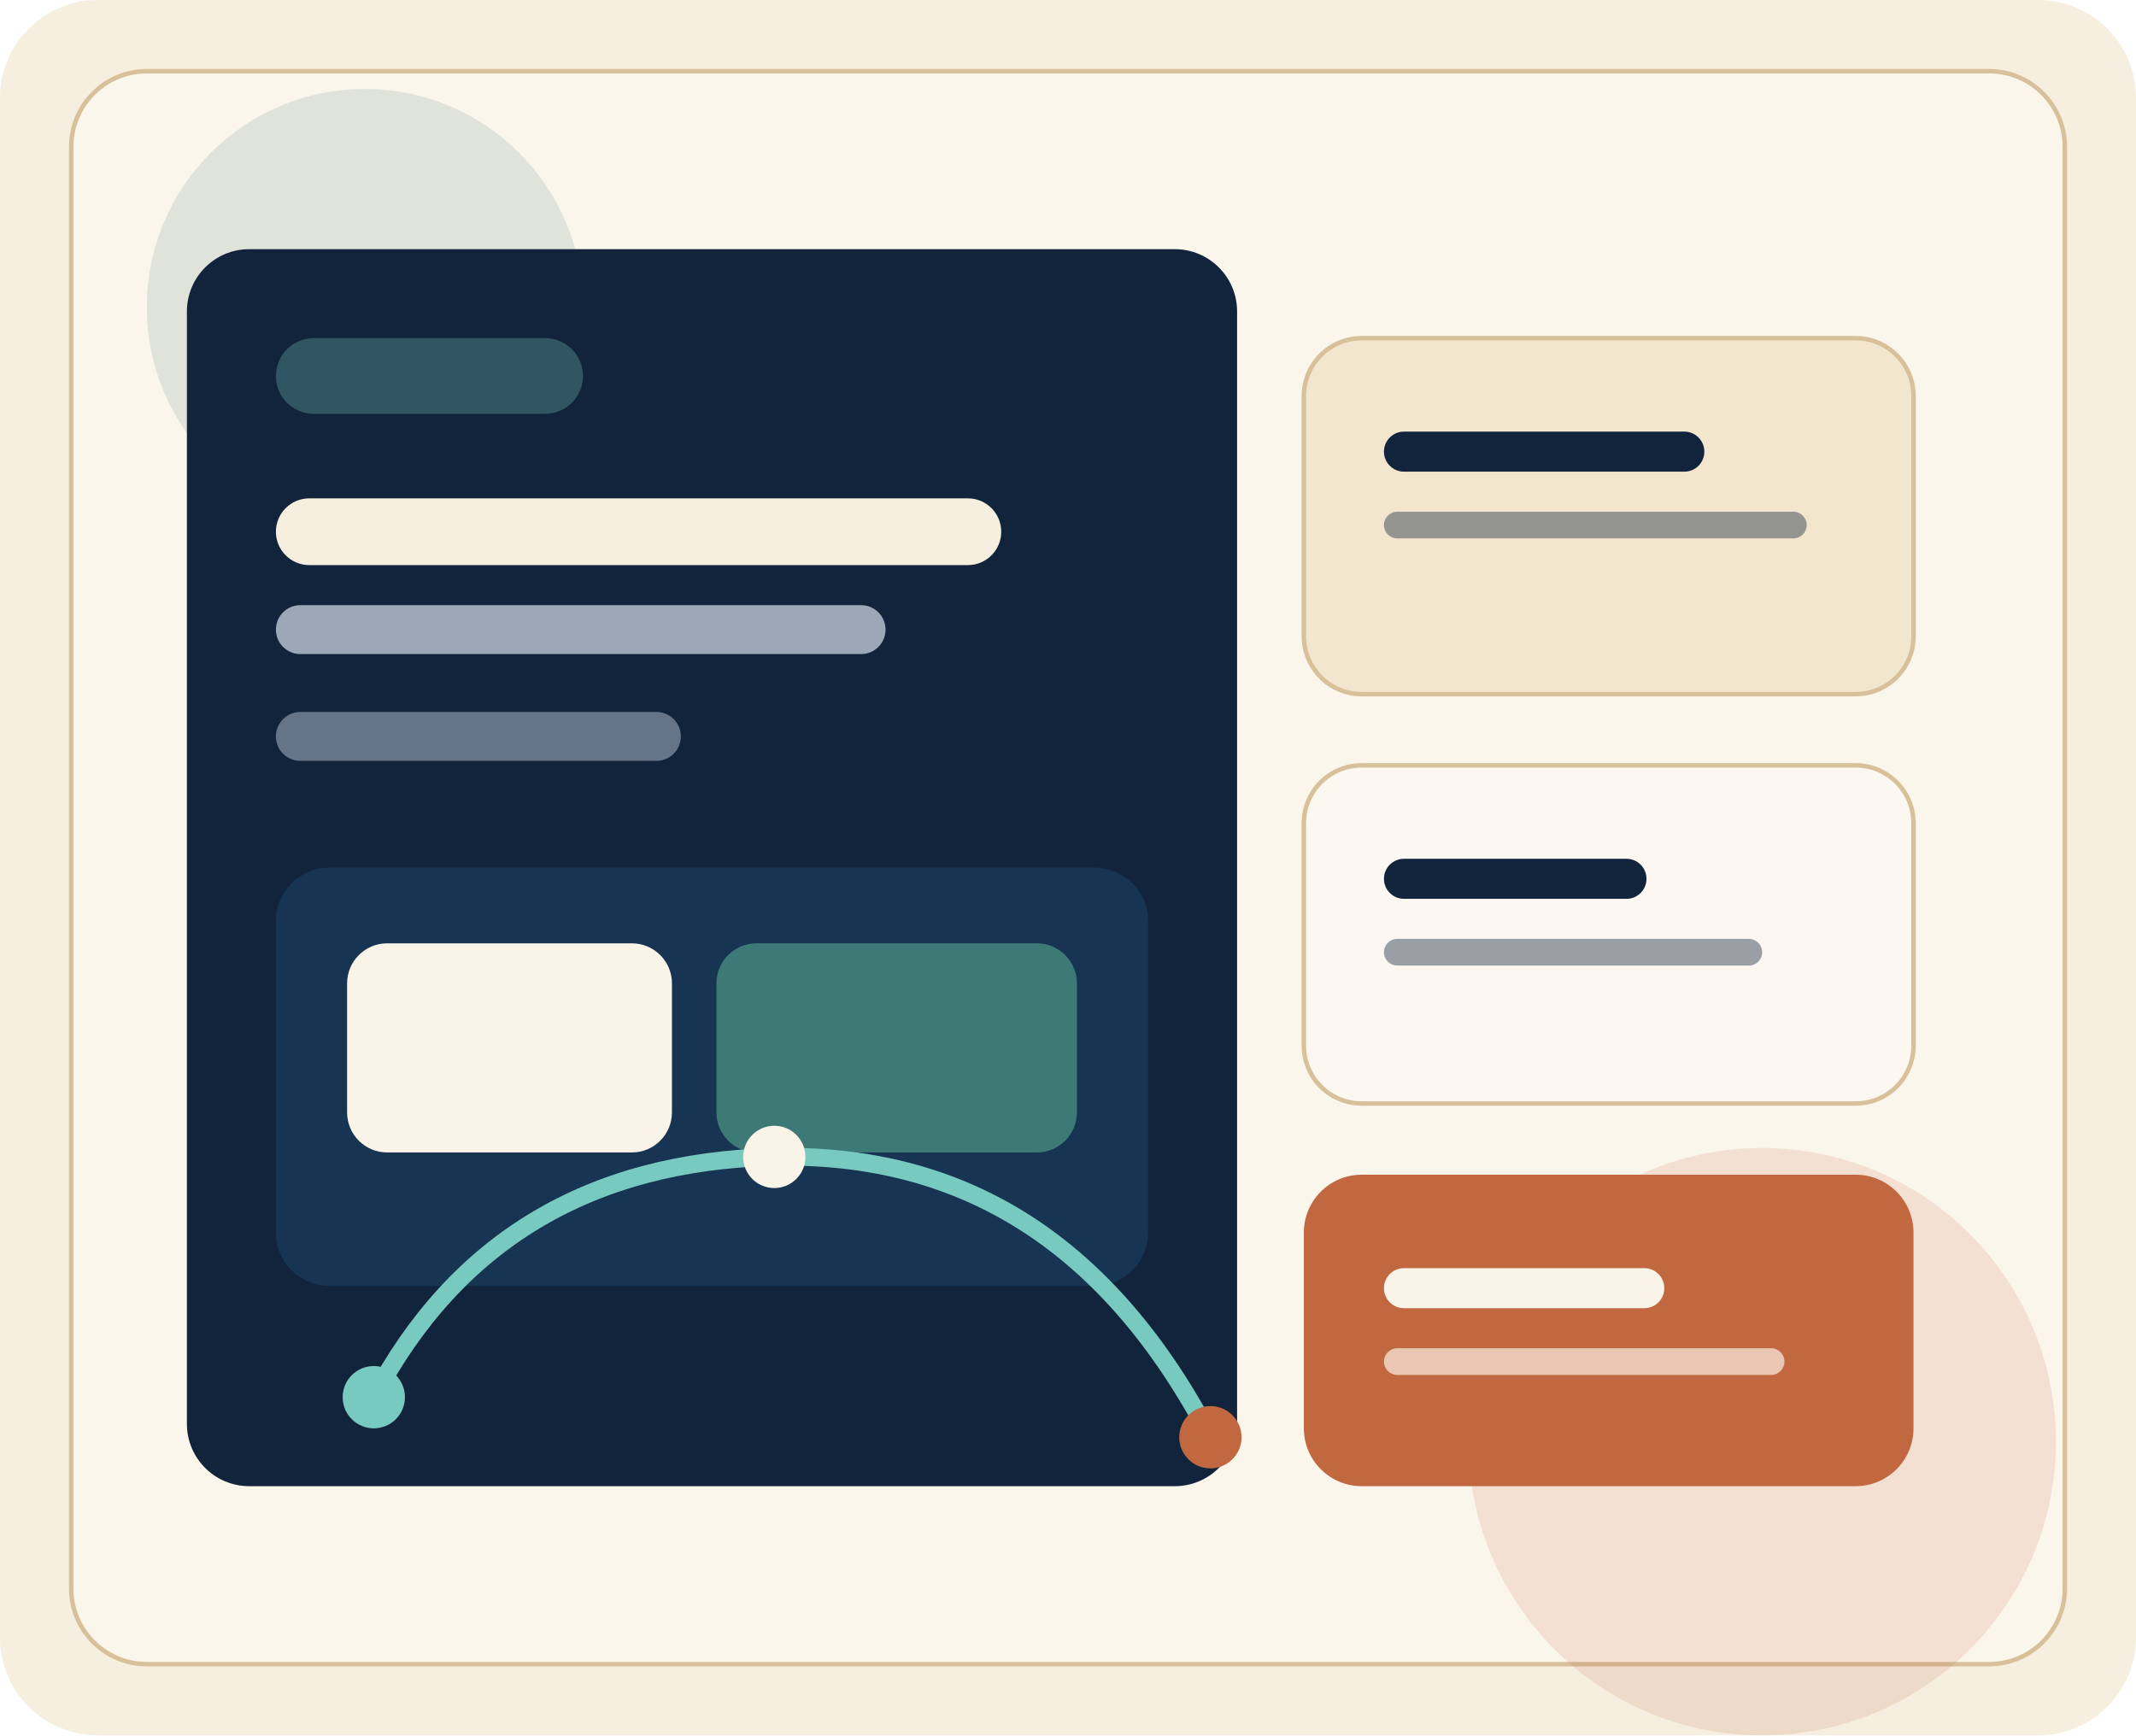
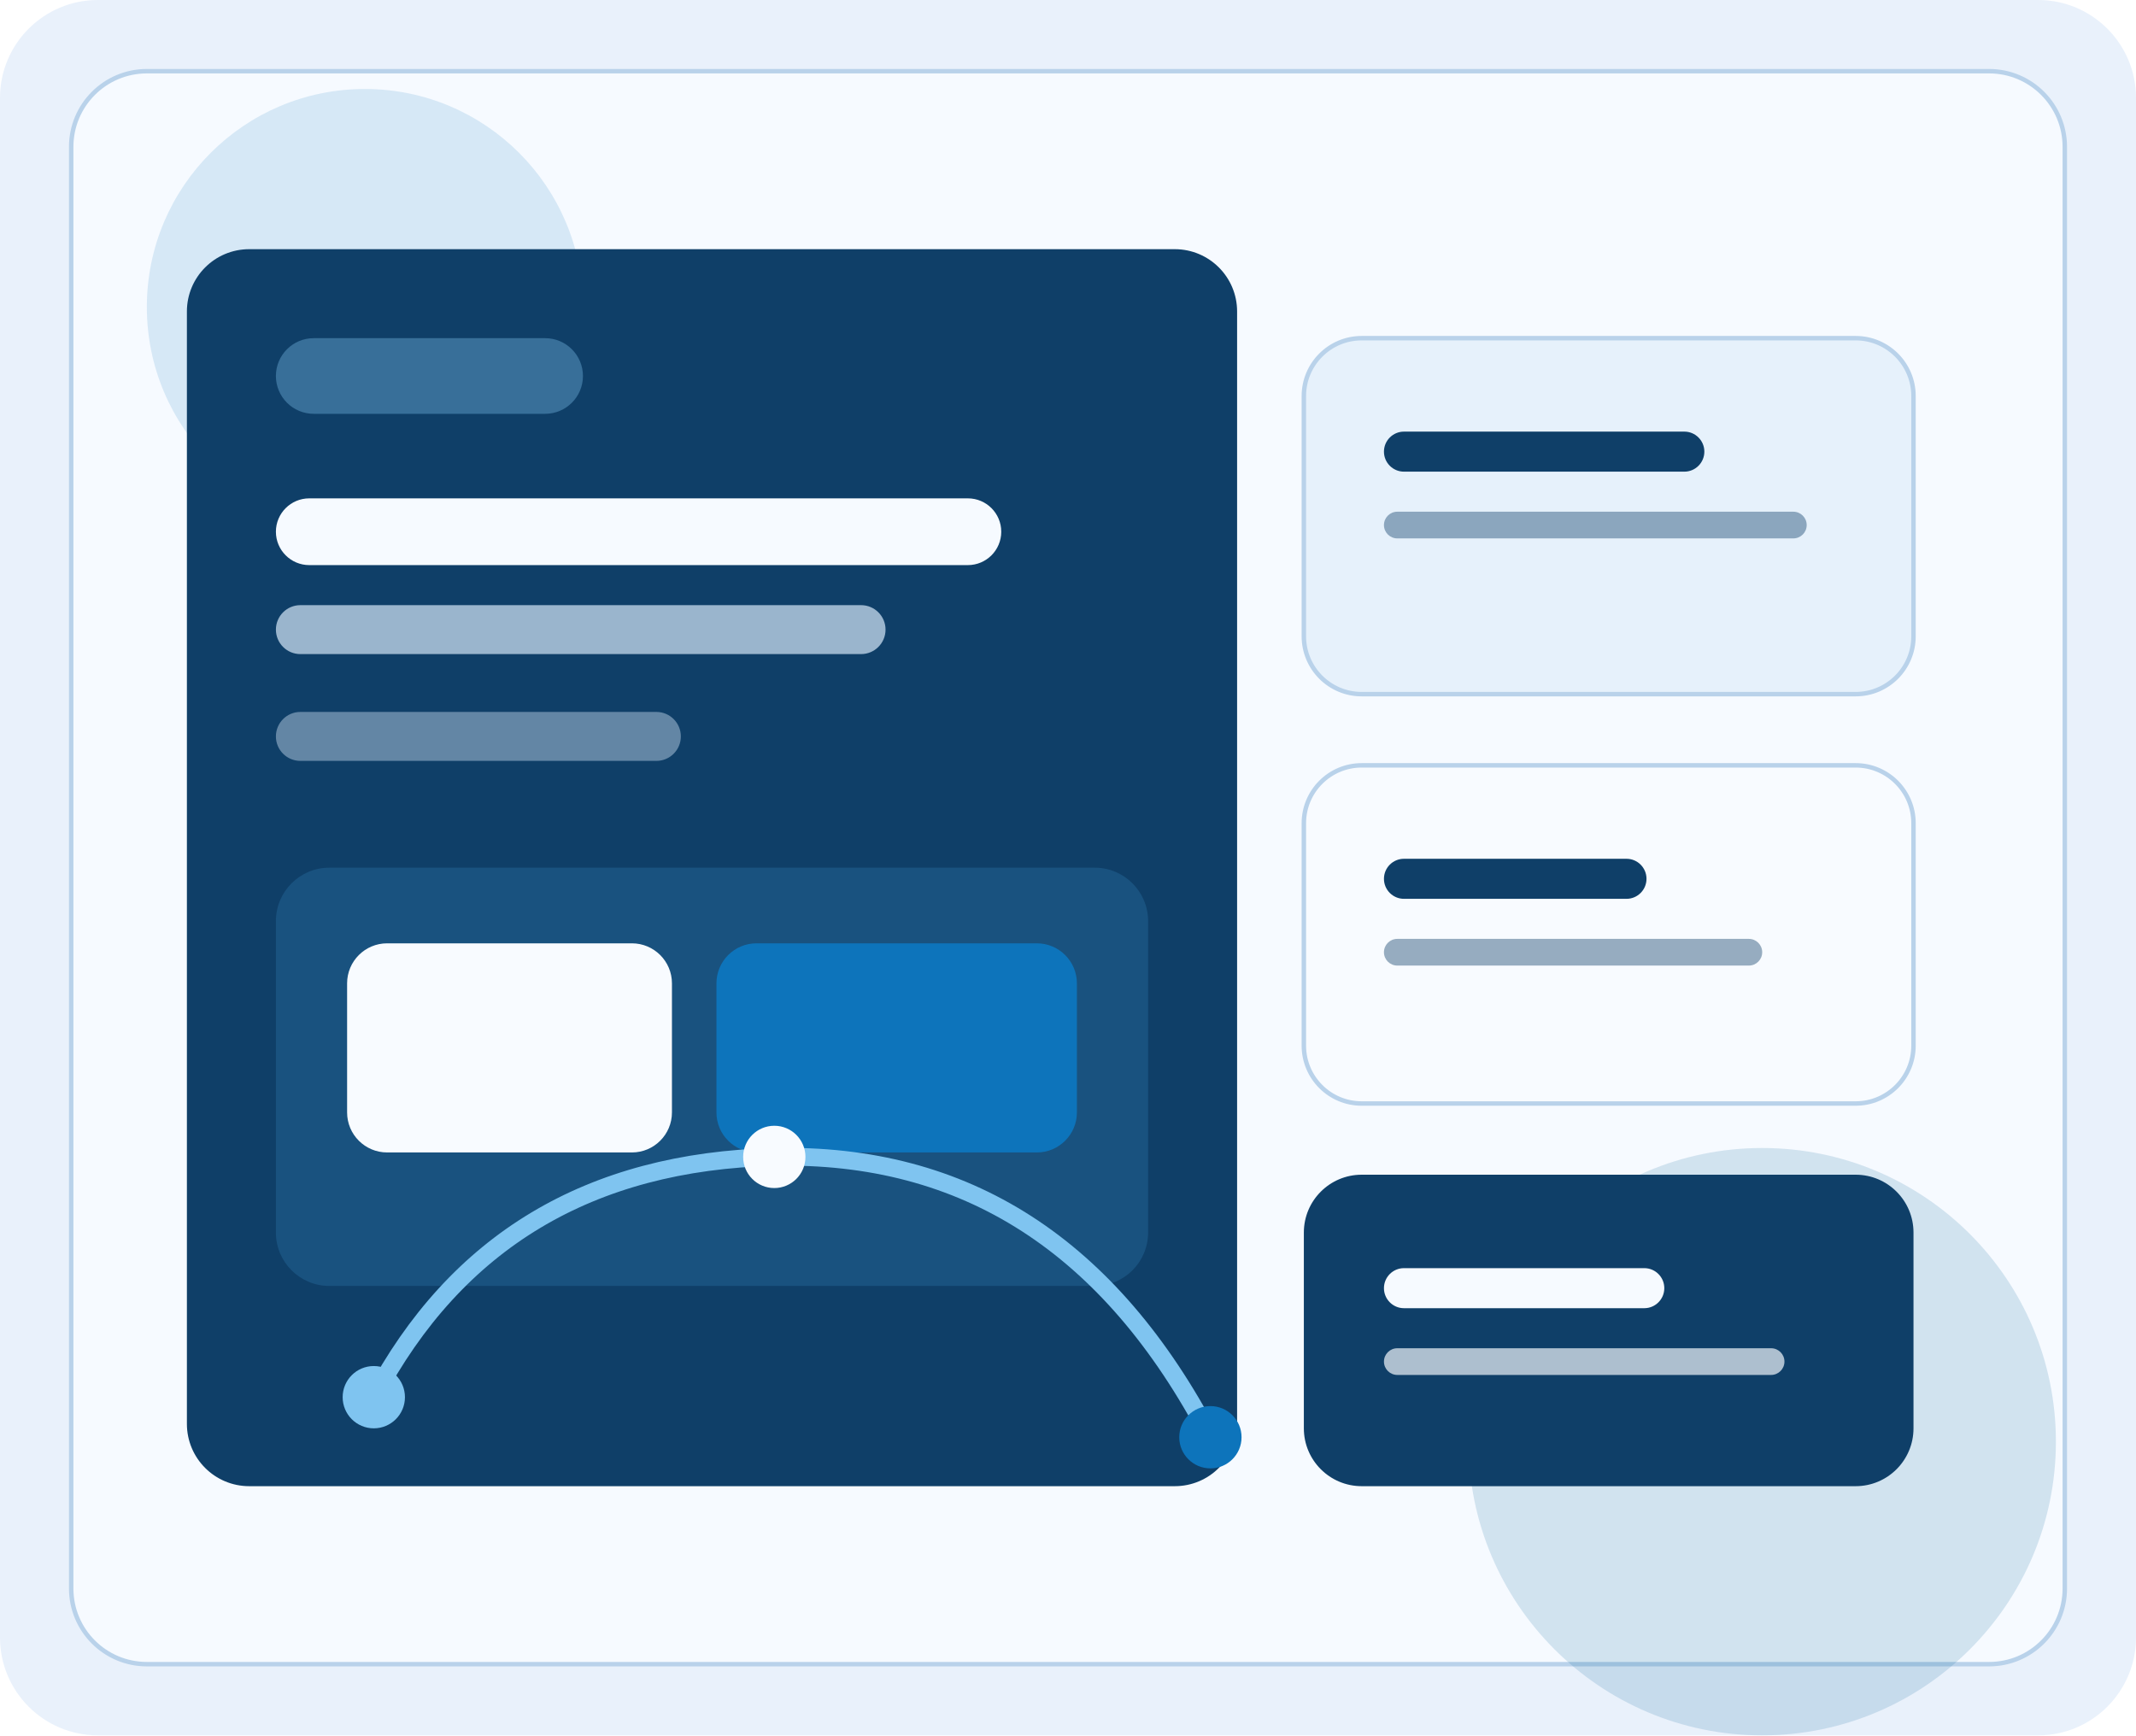
<svg xmlns="http://www.w3.org/2000/svg" viewBox="0 0 960 780" fill="none">
-   <rect width="960" height="780" rx="44" fill="#F6EEDF" />
-   <rect x="32" y="32" width="896" height="716" rx="34" fill="#FBF6EC" stroke="#D7C09A" stroke-width="2" />
-   <circle cx="164" cy="138" r="98" fill="#2F6A67" opacity=".14" />
-   <circle cx="792" cy="648" r="132" fill="#C26840" opacity=".15" />
-   <rect x="84" y="112" width="472" height="556" rx="28" fill="#11243C" />
-   <rect x="124" y="152" width="138" height="34" rx="17" fill="#78C9C0" opacity=".3" />
-   <rect x="124" y="224" width="326" height="30" rx="15" fill="#F6EEDF" />
-   <rect x="124" y="272" width="274" height="22" rx="11" fill="#D0DBE6" opacity=".72" />
-   <rect x="124" y="320" width="182" height="22" rx="11" fill="#D0DBE6" opacity=".44" />
-   <rect x="124" y="390" width="392" height="188" rx="24" fill="#173452" />
-   <rect x="156" y="424" width="146" height="94" rx="18" fill="#FAF4E8" />
-   <rect x="322" y="424" width="162" height="94" rx="18" fill="#3D7A76" />
-   <rect x="586" y="152" width="274" height="160" rx="26" fill="#F3E6CF" stroke="#D7C09A" stroke-width="2" />
-   <rect x="586" y="344" width="274" height="152" rx="26" fill="#FCF8F1" stroke="#D7C09A" stroke-width="2" />
-   <rect x="586" y="528" width="274" height="140" rx="26" fill="#C26840" />
-   <rect x="622" y="194" width="144" height="18" rx="9" fill="#11243C" />
-   <rect x="622" y="230" width="190" height="12" rx="6" fill="#11243C" opacity=".42" />
-   <rect x="622" y="386" width="118" height="18" rx="9" fill="#11243C" />
-   <rect x="622" y="422" width="170" height="12" rx="6" fill="#11243C" opacity=".42" />
-   <rect x="622" y="570" width="126" height="18" rx="9" fill="#FAF4E8" />
-   <rect x="622" y="606" width="180" height="12" rx="6" fill="#FAF4E8" opacity=".68" />
-   <path d="M168 628C205 558 265 522 348 520C434 518 499 560 544 646" stroke="#78C9C0" stroke-width="8" stroke-linecap="round" />
-   <circle cx="168" cy="628" r="14" fill="#78C9C0" />
-   <circle cx="348" cy="520" r="14" fill="#FAF4E8" />
-   <circle cx="544" cy="646" r="14" fill="#C26840" />
+   <rect width="960" height="780" rx="44" fill="#E9F1FB" />
+   <rect x="32" y="32" width="896" height="716" rx="34" fill="#F6FAFF" stroke="#B9D2EA" stroke-width="2" />
+   <circle cx="164" cy="138" r="98" fill="#0D74BB" opacity=".14" />
+   <circle cx="792" cy="648" r="132" fill="#005B96" opacity=".15" />
+   <rect x="84" y="112" width="472" height="556" rx="28" fill="#0F3F68" />
+   <rect x="124" y="152" width="138" height="34" rx="17" fill="#7FC4F0" opacity=".36" />
+   <rect x="124" y="224" width="326" height="30" rx="15" fill="#F6FAFF" />
+   <rect x="124" y="272" width="274" height="22" rx="11" fill="#D0E2F4" opacity=".72" />
+   <rect x="124" y="320" width="182" height="22" rx="11" fill="#D0E2F4" opacity=".44" />
+   <rect x="124" y="390" width="392" height="188" rx="24" fill="#19527F" />
+   <rect x="156" y="424" width="146" height="94" rx="18" fill="#F8FBFF" />
+   <rect x="322" y="424" width="162" height="94" rx="18" fill="#0D74BB" />
+   <rect x="586" y="152" width="274" height="160" rx="26" fill="#E6F1FB" stroke="#B9D2EA" stroke-width="2" />
+   <rect x="586" y="344" width="274" height="152" rx="26" fill="#F8FBFF" stroke="#B9D2EA" stroke-width="2" />
+   <rect x="586" y="528" width="274" height="140" rx="26" fill="#0F3F68" />
+   <rect x="622" y="194" width="144" height="18" rx="9" fill="#0F3F68" />
+   <rect x="622" y="230" width="190" height="12" rx="6" fill="#0F3F68" opacity=".42" />
+   <rect x="622" y="386" width="118" height="18" rx="9" fill="#0F3F68" />
+   <rect x="622" y="422" width="170" height="12" rx="6" fill="#0F3F68" opacity=".42" />
+   <rect x="622" y="570" width="126" height="18" rx="9" fill="#F6FAFF" />
+   <rect x="622" y="606" width="180" height="12" rx="6" fill="#F6FAFF" opacity=".68" />
+   <path d="M168 628C205 558 265 522 348 520C434 518 499 560 544 646" stroke="#7FC4F0" stroke-width="8" stroke-linecap="round" />
+   <circle cx="168" cy="628" r="14" fill="#7FC4F0" />
+   <circle cx="348" cy="520" r="14" fill="#F8FBFF" />
+   <circle cx="544" cy="646" r="14" fill="#0D74BB" />
</svg>
